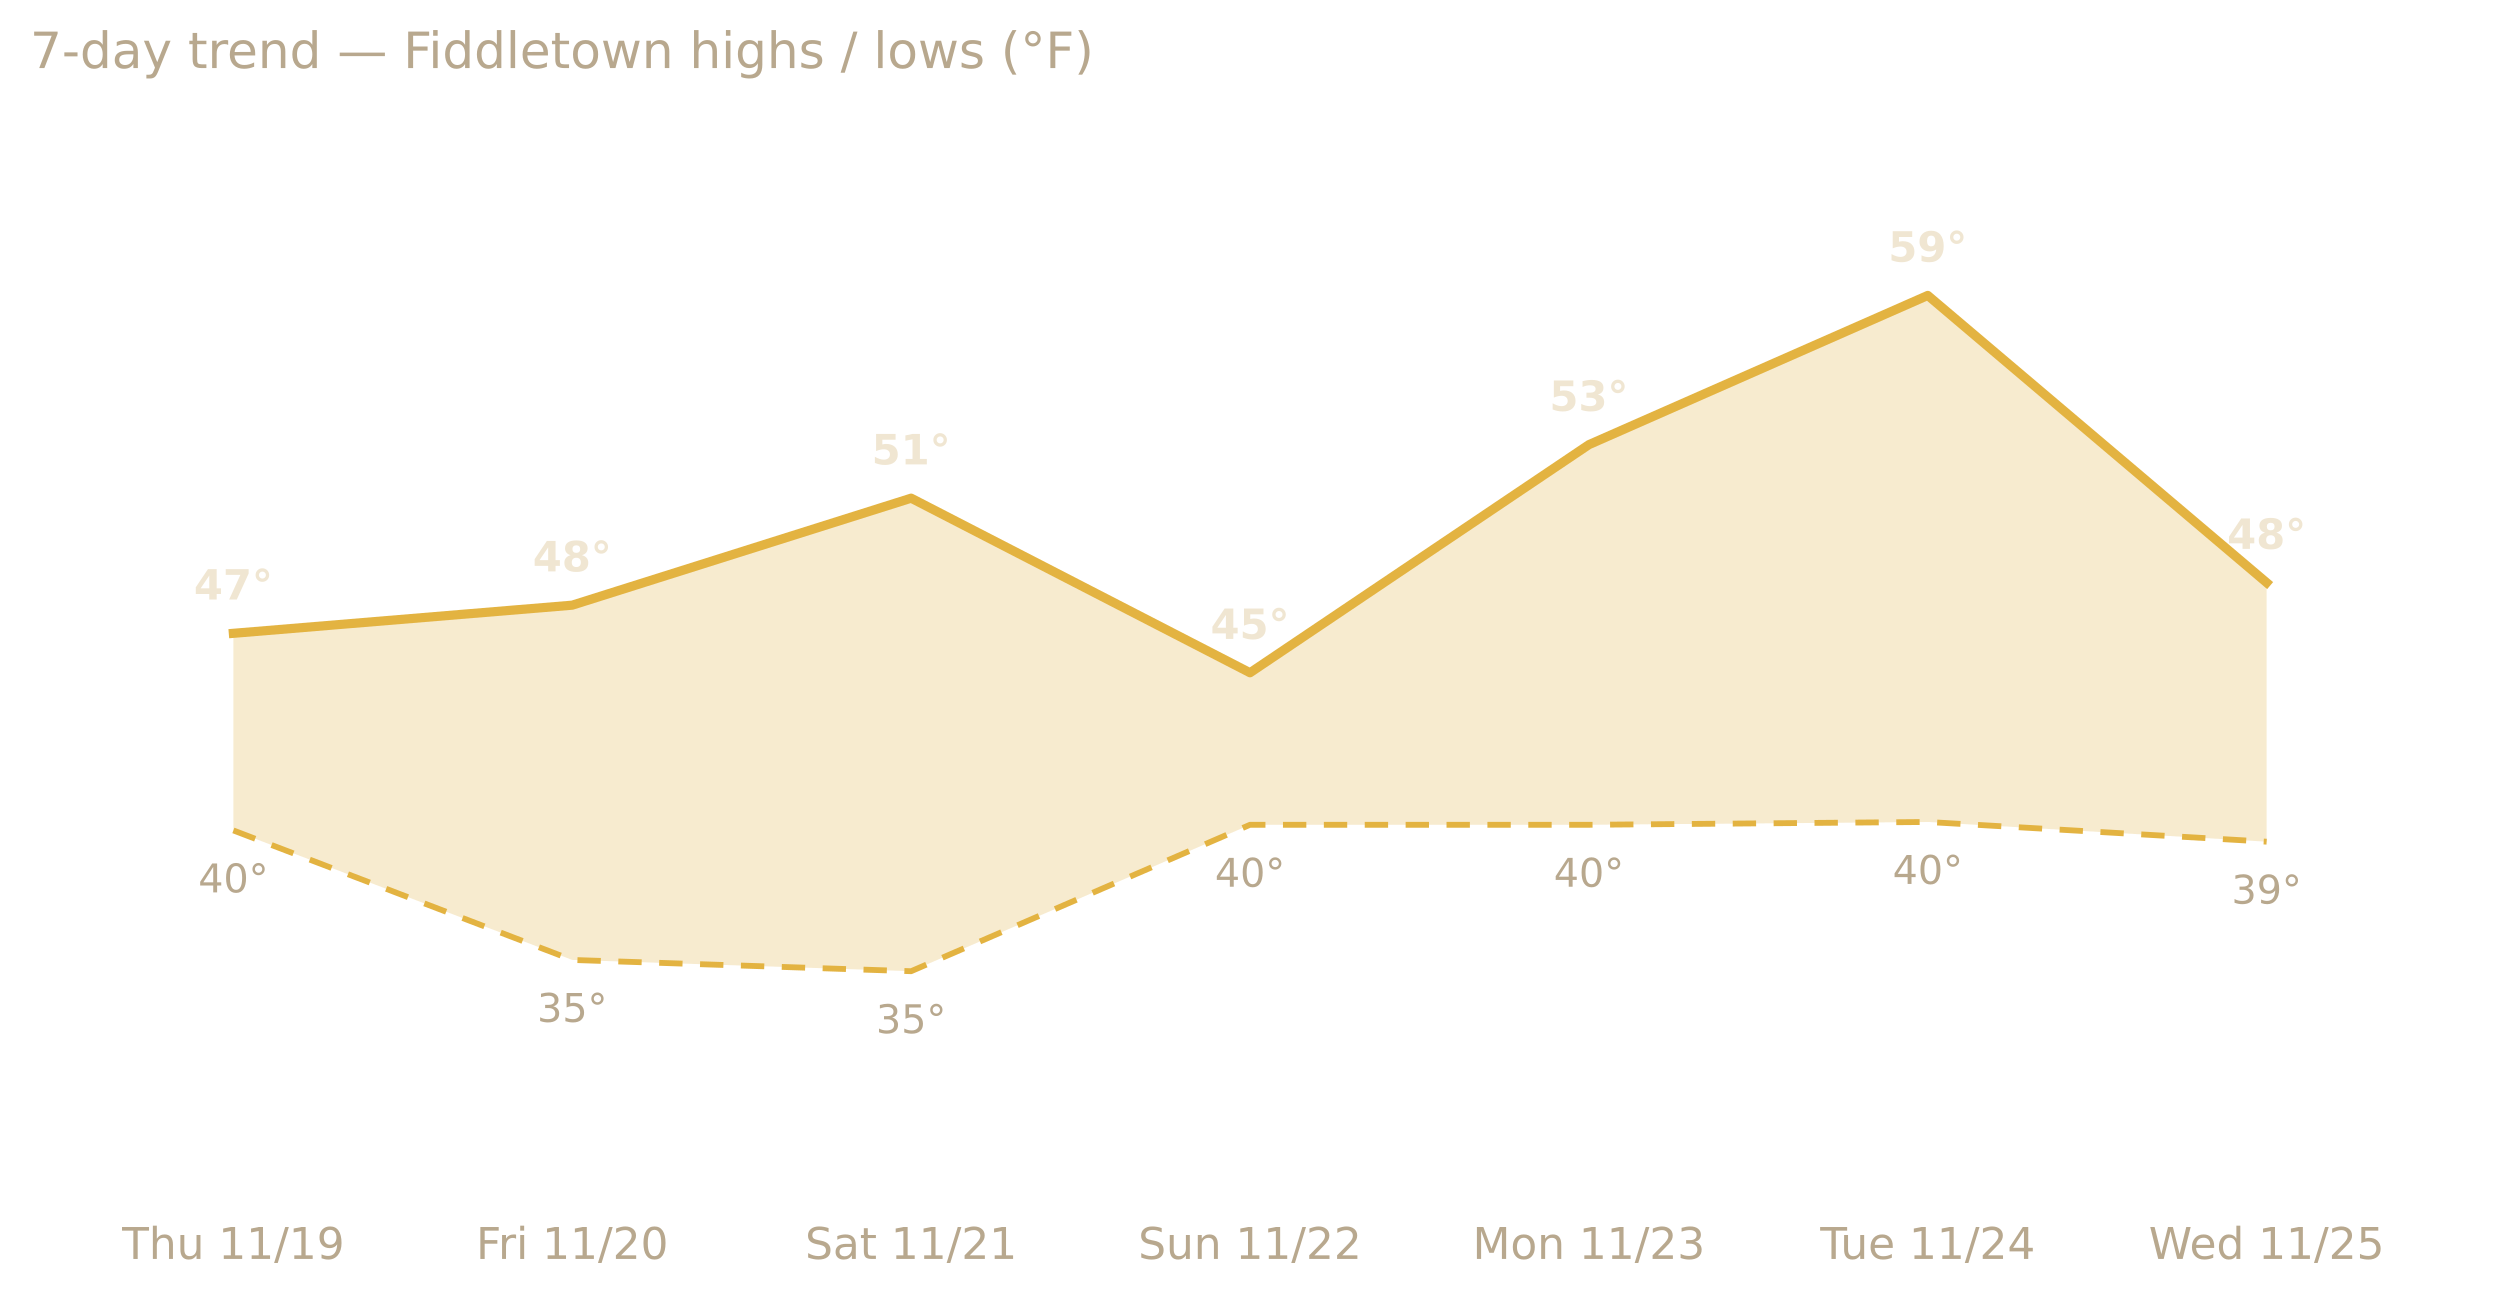
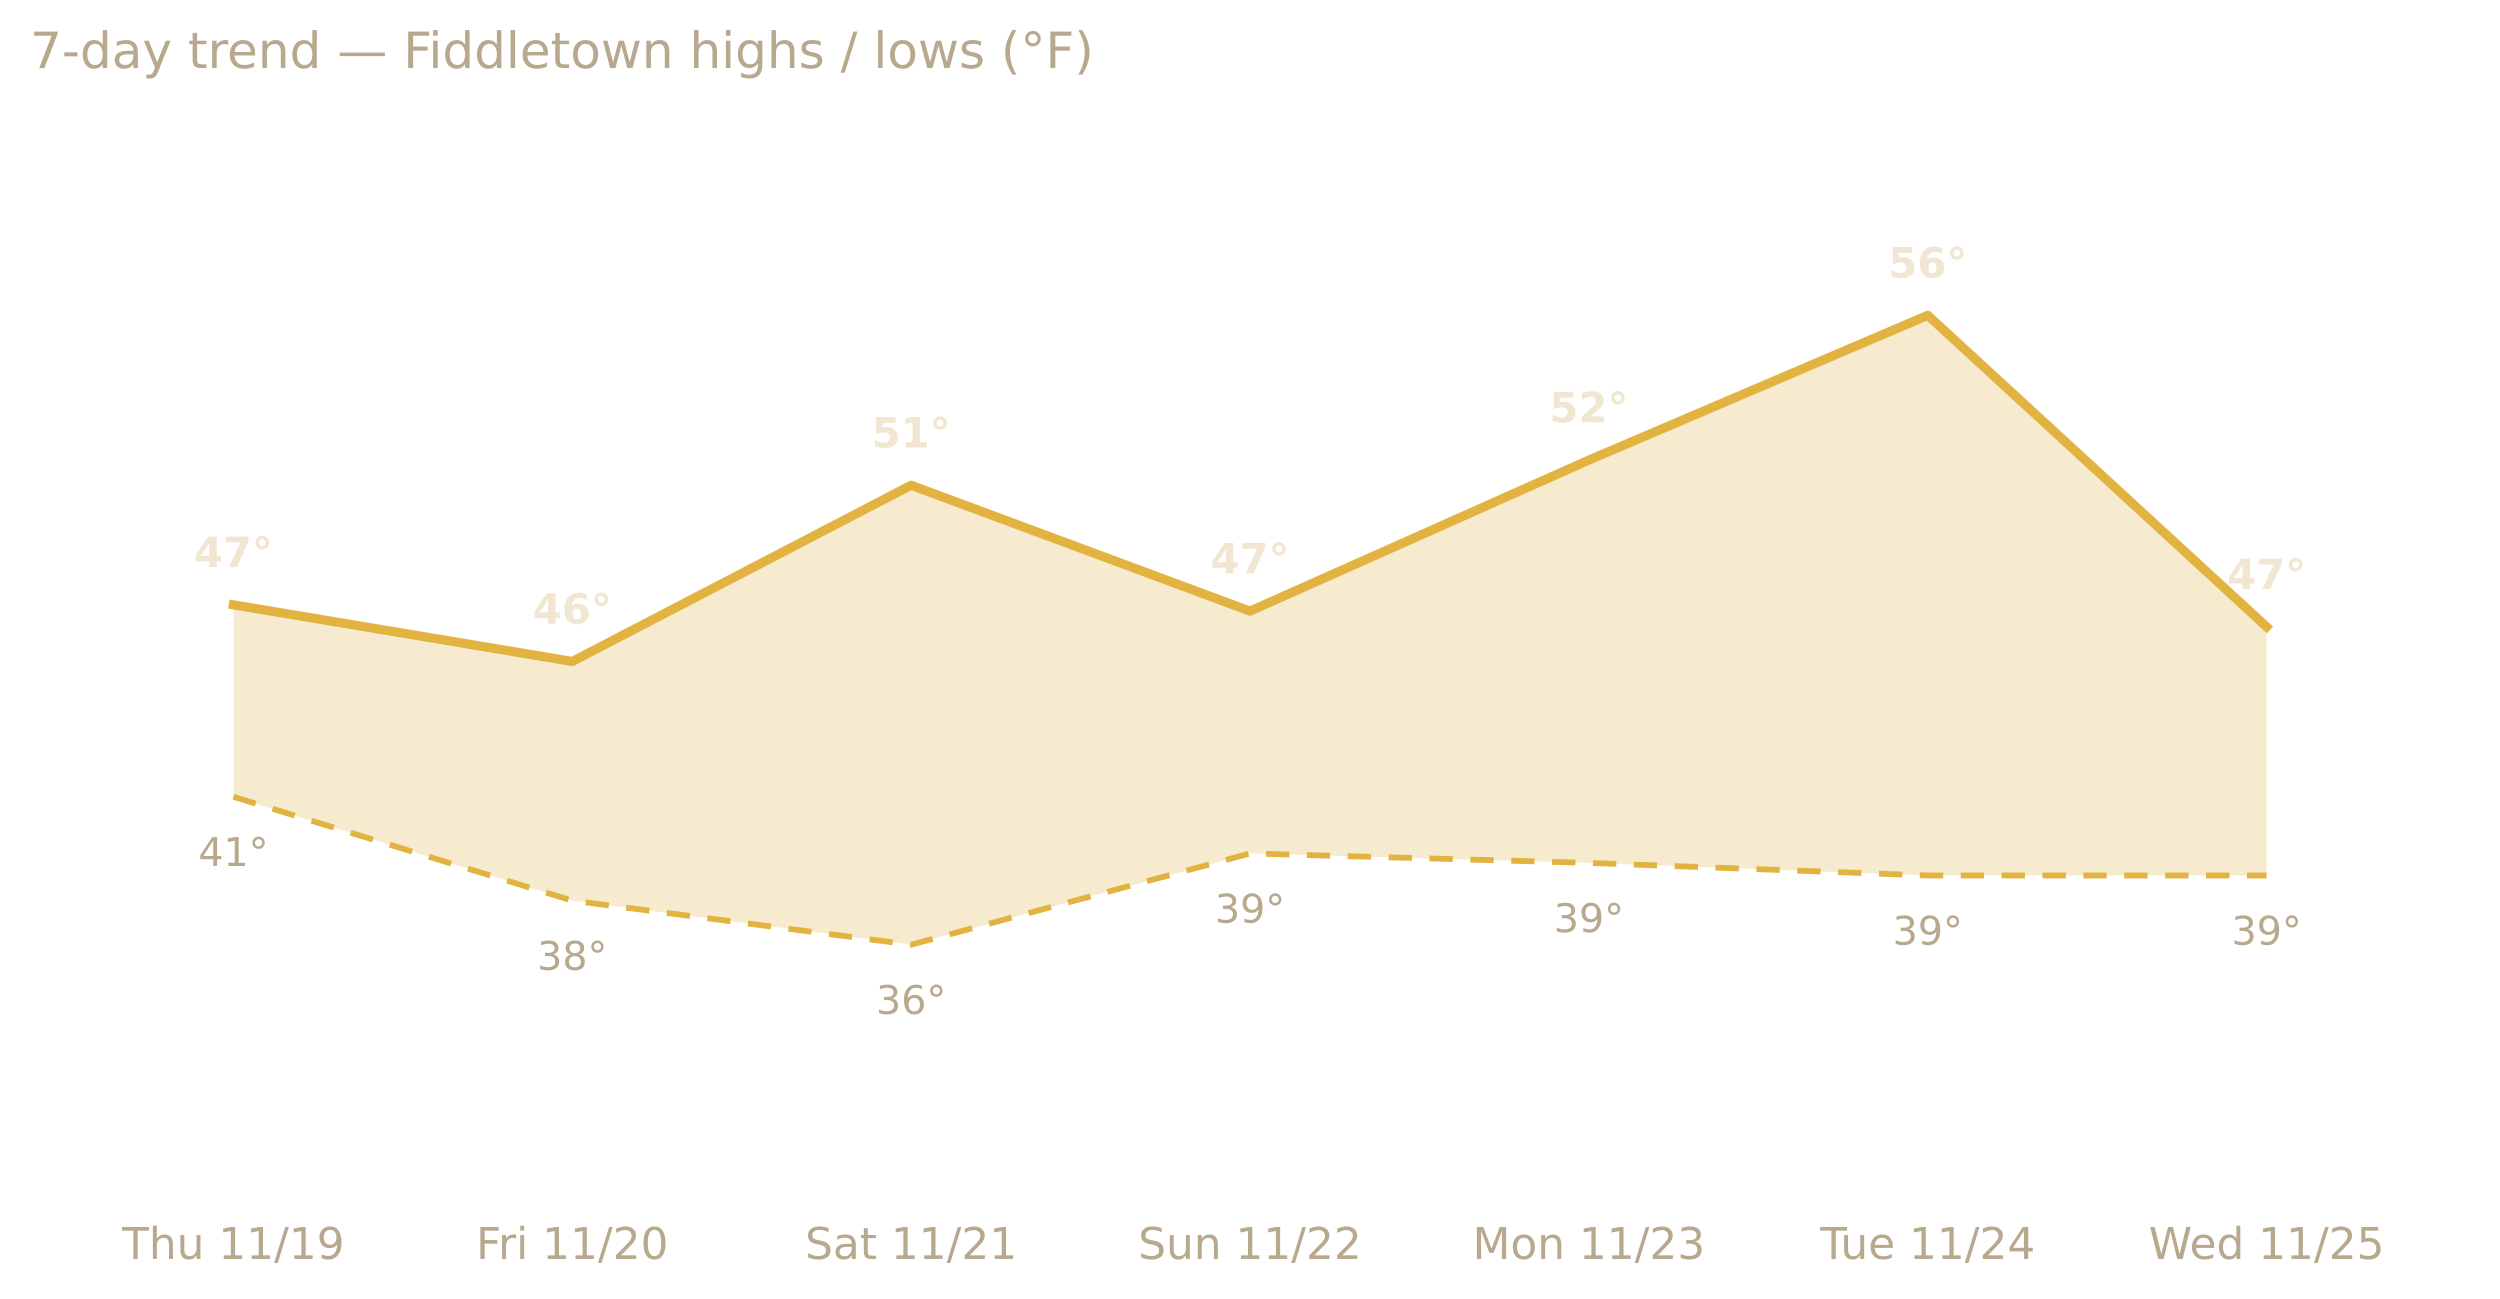
<svg xmlns="http://www.w3.org/2000/svg" xmlns:xlink="http://www.w3.org/1999/xlink" width="599.2pt" height="311.13pt" viewBox="0 0 599.2 311.13" version="1.1">
  <defs>
    <style type="text/css">*{stroke-linejoin: round; stroke-linecap: butt}</style>
  </defs>
  <g id="figure_1">
    <g id="patch_1">
      <path d="M 0 311.13  L 599.2 311.13  L 599.2 0  L 0 0  L 0 311.13  z " style="fill: none; opacity: 0" />
    </g>
    <g id="axes_1">
      <g id="patch_2">
        <path d="M 7.2 286.768  L 592 286.768  L 592 30.318  L 7.2 30.318  L 7.2 286.768  z " style="fill: none" />
      </g>
      <g id="matplotlib.axis_1">
        <g id="xtick_1">
          <g id="text_1">
            <g style="fill: #b8a88e" transform="translate(29.274 301.7465) scale(0.105 -0.105)">
              <defs>
                <path id="DejaVuSans-54" d="M -19 4666  L 3928 4666  L 3928 4134  L 2272 4134  L 2272 0  L 1638 0  L 1638 4134  L -19 4134  L -19 4666  z " transform="scale(0.015625)" />
                <path id="DejaVuSans-68" d="M 3513 2113  L 3513 0  L 2938 0  L 2938 2094  Q 2938 2591 2744 2837  Q 2550 3084 2163 3084  Q 1697 3084 1428 2787  Q 1159 2491 1159 1978  L 1159 0  L 581 0  L 581 4863  L 1159 4863  L 1159 2956  Q 1366 3272 1645 3428  Q 1925 3584 2291 3584  Q 2894 3584 3203 3211  Q 3513 2838 3513 2113  z " transform="scale(0.015625)" />
                <path id="DejaVuSans-75" d="M 544 1381  L 544 3500  L 1119 3500  L 1119 1403  Q 1119 906 1312 657  Q 1506 409 1894 409  Q 2359 409 2629 706  Q 2900 1003 2900 1516  L 2900 3500  L 3475 3500  L 3475 0  L 2900 0  L 2900 538  Q 2691 219 2414 64  Q 2138 -91 1772 -91  Q 1169 -91 856 284  Q 544 659 544 1381  z M 1991 3584  L 1991 3584  z " transform="scale(0.015625)" />
                <path id="DejaVuSans-20" transform="scale(0.015625)" />
                <path id="DejaVuSans-31" d="M 794 531  L 1825 531  L 1825 4091  L 703 3866  L 703 4441  L 1819 4666  L 2450 4666  L 2450 531  L 3481 531  L 3481 0  L 794 0  L 794 531  z " transform="scale(0.015625)" />
                <path id="DejaVuSans-2f" d="M 1625 4666  L 2156 4666  L 531 -594  L 0 -594  L 1625 4666  z " transform="scale(0.015625)" />
                <path id="DejaVuSans-39" d="M 703 97  L 703 672  Q 941 559 1184 500  Q 1428 441 1663 441  Q 2288 441 2617 861  Q 2947 1281 2994 2138  Q 2813 1869 2534 1725  Q 2256 1581 1919 1581  Q 1219 1581 811 2004  Q 403 2428 403 3163  Q 403 3881 828 4315  Q 1253 4750 1959 4750  Q 2769 4750 3195 4129  Q 3622 3509 3622 2328  Q 3622 1225 3098 567  Q 2575 -91 1691 -91  Q 1453 -91 1209 -44  Q 966 3 703 97  z M 1959 2075  Q 2384 2075 2632 2365  Q 2881 2656 2881 3163  Q 2881 3666 2632 3958  Q 2384 4250 1959 4250  Q 1534 4250 1286 3958  Q 1038 3666 1038 3163  Q 1038 2656 1286 2365  Q 1534 2075 1959 2075  z " transform="scale(0.015625)" />
              </defs>
              <use xlink:href="#DejaVuSans-54" />
              <use xlink:href="#DejaVuSans-68" x="61.084" />
              <use xlink:href="#DejaVuSans-75" x="124.463" />
              <use xlink:href="#DejaVuSans-20" x="187.842" />
              <use xlink:href="#DejaVuSans-31" x="219.629" />
              <use xlink:href="#DejaVuSans-31" x="283.252" />
              <use xlink:href="#DejaVuSans-2f" x="346.875" />
              <use xlink:href="#DejaVuSans-31" x="380.566" />
              <use xlink:href="#DejaVuSans-39" x="444.189" />
            </g>
          </g>
        </g>
        <g id="xtick_2">
          <g id="text_2">
            <g style="fill: #b8a88e" transform="translate(114.1015 301.7465) scale(0.105 -0.105)">
              <defs>
                <path id="DejaVuSans-46" d="M 628 4666  L 3309 4666  L 3309 4134  L 1259 4134  L 1259 2759  L 3109 2759  L 3109 2228  L 1259 2228  L 1259 0  L 628 0  L 628 4666  z " transform="scale(0.015625)" />
                <path id="DejaVuSans-72" d="M 2631 2963  Q 2534 3019 2420 3045  Q 2306 3072 2169 3072  Q 1681 3072 1420 2755  Q 1159 2438 1159 1844  L 1159 0  L 581 0  L 581 3500  L 1159 3500  L 1159 2956  Q 1341 3275 1631 3429  Q 1922 3584 2338 3584  Q 2397 3584 2469 3576  Q 2541 3569 2628 3553  L 2631 2963  z " transform="scale(0.015625)" />
                <path id="DejaVuSans-69" d="M 603 3500  L 1178 3500  L 1178 0  L 603 0  L 603 3500  z M 603 4863  L 1178 4863  L 1178 4134  L 603 4134  L 603 4863  z " transform="scale(0.015625)" />
                <path id="DejaVuSans-32" d="M 1228 531  L 3431 531  L 3431 0  L 469 0  L 469 531  Q 828 903 1448 1529  Q 2069 2156 2228 2338  Q 2531 2678 2651 2914  Q 2772 3150 2772 3378  Q 2772 3750 2511 3984  Q 2250 4219 1831 4219  Q 1534 4219 1204 4116  Q 875 4013 500 3803  L 500 4441  Q 881 4594 1212 4672  Q 1544 4750 1819 4750  Q 2544 4750 2975 4387  Q 3406 4025 3406 3419  Q 3406 3131 3298 2873  Q 3191 2616 2906 2266  Q 2828 2175 2409 1742  Q 1991 1309 1228 531  z " transform="scale(0.015625)" />
                <path id="DejaVuSans-30" d="M 2034 4250  Q 1547 4250 1301 3770  Q 1056 3291 1056 2328  Q 1056 1369 1301 889  Q 1547 409 2034 409  Q 2525 409 2770 889  Q 3016 1369 3016 2328  Q 3016 3291 2770 3770  Q 2525 4250 2034 4250  z M 2034 4750  Q 2819 4750 3233 4129  Q 3647 3509 3647 2328  Q 3647 1150 3233 529  Q 2819 -91 2034 -91  Q 1250 -91 836 529  Q 422 1150 422 2328  Q 422 3509 836 4129  Q 1250 4750 2034 4750  z " transform="scale(0.015625)" />
              </defs>
              <use xlink:href="#DejaVuSans-46" />
              <use xlink:href="#DejaVuSans-72" x="50.27" />
              <use xlink:href="#DejaVuSans-69" x="91.383" />
              <use xlink:href="#DejaVuSans-20" x="119.166" />
              <use xlink:href="#DejaVuSans-31" x="150.953" />
              <use xlink:href="#DejaVuSans-31" x="214.576" />
              <use xlink:href="#DejaVuSans-2f" x="278.199" />
              <use xlink:href="#DejaVuSans-32" x="311.891" />
              <use xlink:href="#DejaVuSans-30" x="375.514" />
            </g>
          </g>
        </g>
        <g id="xtick_3">
          <g id="text_3">
            <g style="fill: #b8a88e" transform="translate(192.9711 301.7465) scale(0.105 -0.105)">
              <defs>
                <path id="DejaVuSans-53" d="M 3425 4513  L 3425 3897  Q 3066 4069 2747 4153  Q 2428 4238 2131 4238  Q 1616 4238 1336 4038  Q 1056 3838 1056 3469  Q 1056 3159 1242 3001  Q 1428 2844 1947 2747  L 2328 2669  Q 3034 2534 3370 2195  Q 3706 1856 3706 1288  Q 3706 609 3251 259  Q 2797 -91 1919 -91  Q 1588 -91 1214 -16  Q 841 59 441 206  L 441 856  Q 825 641 1194 531  Q 1563 422 1919 422  Q 2459 422 2753 634  Q 3047 847 3047 1241  Q 3047 1584 2836 1778  Q 2625 1972 2144 2069  L 1759 2144  Q 1053 2284 737 2584  Q 422 2884 422 3419  Q 422 4038 858 4394  Q 1294 4750 2059 4750  Q 2388 4750 2728 4690  Q 3069 4631 3425 4513  z " transform="scale(0.015625)" />
                <path id="DejaVuSans-61" d="M 2194 1759  Q 1497 1759 1228 1600  Q 959 1441 959 1056  Q 959 750 1161 570  Q 1363 391 1709 391  Q 2188 391 2477 730  Q 2766 1069 2766 1631  L 2766 1759  L 2194 1759  z M 3341 1997  L 3341 0  L 2766 0  L 2766 531  Q 2569 213 2275 61  Q 1981 -91 1556 -91  Q 1019 -91 701 211  Q 384 513 384 1019  Q 384 1609 779 1909  Q 1175 2209 1959 2209  L 2766 2209  L 2766 2266  Q 2766 2663 2505 2880  Q 2244 3097 1772 3097  Q 1472 3097 1187 3025  Q 903 2953 641 2809  L 641 3341  Q 956 3463 1253 3523  Q 1550 3584 1831 3584  Q 2591 3584 2966 3190  Q 3341 2797 3341 1997  z " transform="scale(0.015625)" />
                <path id="DejaVuSans-74" d="M 1172 4494  L 1172 3500  L 2356 3500  L 2356 3053  L 1172 3053  L 1172 1153  Q 1172 725 1289 603  Q 1406 481 1766 481  L 2356 481  L 2356 0  L 1766 0  Q 1100 0 847 248  Q 594 497 594 1153  L 594 3053  L 172 3053  L 172 3500  L 594 3500  L 594 4494  L 1172 4494  z " transform="scale(0.015625)" />
              </defs>
              <use xlink:href="#DejaVuSans-53" />
              <use xlink:href="#DejaVuSans-61" x="63.477" />
              <use xlink:href="#DejaVuSans-74" x="124.756" />
              <use xlink:href="#DejaVuSans-20" x="163.965" />
              <use xlink:href="#DejaVuSans-31" x="195.752" />
              <use xlink:href="#DejaVuSans-31" x="259.375" />
              <use xlink:href="#DejaVuSans-2f" x="322.998" />
              <use xlink:href="#DejaVuSans-32" x="356.689" />
              <use xlink:href="#DejaVuSans-31" x="420.312" />
            </g>
          </g>
        </g>
        <g id="xtick_4">
          <g id="text_4">
            <g style="fill: #b8a88e" transform="translate(272.8143 301.7465) scale(0.105 -0.105)">
              <defs>
                <path id="DejaVuSans-6e" d="M 3513 2113  L 3513 0  L 2938 0  L 2938 2094  Q 2938 2591 2744 2837  Q 2550 3084 2163 3084  Q 1697 3084 1428 2787  Q 1159 2491 1159 1978  L 1159 0  L 581 0  L 581 3500  L 1159 3500  L 1159 2956  Q 1366 3272 1645 3428  Q 1925 3584 2291 3584  Q 2894 3584 3203 3211  Q 3513 2838 3513 2113  z " transform="scale(0.015625)" />
              </defs>
              <use xlink:href="#DejaVuSans-53" />
              <use xlink:href="#DejaVuSans-75" x="63.477" />
              <use xlink:href="#DejaVuSans-6e" x="126.855" />
              <use xlink:href="#DejaVuSans-20" x="190.234" />
              <use xlink:href="#DejaVuSans-31" x="222.021" />
              <use xlink:href="#DejaVuSans-31" x="285.645" />
              <use xlink:href="#DejaVuSans-2f" x="349.268" />
              <use xlink:href="#DejaVuSans-32" x="382.959" />
              <use xlink:href="#DejaVuSans-32" x="446.582" />
            </g>
          </g>
        </g>
        <g id="xtick_5">
          <g id="text_5">
            <g style="fill: #b8a88e" transform="translate(352.9546 301.7465) scale(0.105 -0.105)">
              <defs>
                <path id="DejaVuSans-4d" d="M 628 4666  L 1569 4666  L 2759 1491  L 3956 4666  L 4897 4666  L 4897 0  L 4281 0  L 4281 4097  L 3078 897  L 2444 897  L 1241 4097  L 1241 0  L 628 0  L 628 4666  z " transform="scale(0.015625)" />
                <path id="DejaVuSans-6f" d="M 1959 3097  Q 1497 3097 1228 2736  Q 959 2375 959 1747  Q 959 1119 1226 758  Q 1494 397 1959 397  Q 2419 397 2687 759  Q 2956 1122 2956 1747  Q 2956 2369 2687 2733  Q 2419 3097 1959 3097  z M 1959 3584  Q 2709 3584 3137 3096  Q 3566 2609 3566 1747  Q 3566 888 3137 398  Q 2709 -91 1959 -91  Q 1206 -91 779 398  Q 353 888 353 1747  Q 353 2609 779 3096  Q 1206 3584 1959 3584  z " transform="scale(0.015625)" />
                <path id="DejaVuSans-33" d="M 2597 2516  Q 3050 2419 3304 2112  Q 3559 1806 3559 1356  Q 3559 666 3084 287  Q 2609 -91 1734 -91  Q 1441 -91 1130 -33  Q 819 25 488 141  L 488 750  Q 750 597 1062 519  Q 1375 441 1716 441  Q 2309 441 2620 675  Q 2931 909 2931 1356  Q 2931 1769 2642 2001  Q 2353 2234 1838 2234  L 1294 2234  L 1294 2753  L 1863 2753  Q 2328 2753 2575 2939  Q 2822 3125 2822 3475  Q 2822 3834 2567 4026  Q 2313 4219 1838 4219  Q 1578 4219 1281 4162  Q 984 4106 628 3988  L 628 4550  Q 988 4650 1302 4700  Q 1616 4750 1894 4750  Q 2613 4750 3031 4423  Q 3450 4097 3450 3541  Q 3450 3153 3228 2886  Q 3006 2619 2597 2516  z " transform="scale(0.015625)" />
              </defs>
              <use xlink:href="#DejaVuSans-4d" />
              <use xlink:href="#DejaVuSans-6f" x="86.279" />
              <use xlink:href="#DejaVuSans-6e" x="147.461" />
              <use xlink:href="#DejaVuSans-20" x="210.84" />
              <use xlink:href="#DejaVuSans-31" x="242.627" />
              <use xlink:href="#DejaVuSans-31" x="306.25" />
              <use xlink:href="#DejaVuSans-2f" x="369.873" />
              <use xlink:href="#DejaVuSans-32" x="403.564" />
              <use xlink:href="#DejaVuSans-33" x="467.188" />
            </g>
          </g>
        </g>
        <g id="xtick_6">
          <g id="text_6">
            <g style="fill: #b8a88e" transform="translate(436.276 301.7465) scale(0.105 -0.105)">
              <defs>
                <path id="DejaVuSans-65" d="M 3597 1894  L 3597 1613  L 953 1613  Q 991 1019 1311 708  Q 1631 397 2203 397  Q 2534 397 2845 478  Q 3156 559 3463 722  L 3463 178  Q 3153 47 2828 -22  Q 2503 -91 2169 -91  Q 1331 -91 842 396  Q 353 884 353 1716  Q 353 2575 817 3079  Q 1281 3584 2069 3584  Q 2775 3584 3186 3129  Q 3597 2675 3597 1894  z M 3022 2063  Q 3016 2534 2758 2815  Q 2500 3097 2075 3097  Q 1594 3097 1305 2825  Q 1016 2553 972 2059  L 3022 2063  z " transform="scale(0.015625)" />
                <path id="DejaVuSans-34" d="M 2419 4116  L 825 1625  L 2419 1625  L 2419 4116  z M 2253 4666  L 3047 4666  L 3047 1625  L 3713 1625  L 3713 1100  L 3047 1100  L 3047 0  L 2419 0  L 2419 1100  L 313 1100  L 313 1709  L 2253 4666  z " transform="scale(0.015625)" />
              </defs>
              <use xlink:href="#DejaVuSans-54" />
              <use xlink:href="#DejaVuSans-75" x="45.959" />
              <use xlink:href="#DejaVuSans-65" x="109.338" />
              <use xlink:href="#DejaVuSans-20" x="170.861" />
              <use xlink:href="#DejaVuSans-31" x="202.648" />
              <use xlink:href="#DejaVuSans-31" x="266.271" />
              <use xlink:href="#DejaVuSans-2f" x="329.895" />
              <use xlink:href="#DejaVuSans-32" x="363.586" />
              <use xlink:href="#DejaVuSans-34" x="427.209" />
            </g>
          </g>
        </g>
        <g id="xtick_7">
          <g id="text_7">
            <g style="fill: #b8a88e" transform="translate(515.0225 301.7465) scale(0.105 -0.105)">
              <defs>
                <path id="DejaVuSans-57" d="M 213 4666  L 850 4666  L 1831 722  L 2809 4666  L 3519 4666  L 4500 722  L 5478 4666  L 6119 4666  L 4947 0  L 4153 0  L 3169 4050  L 2175 0  L 1381 0  L 213 4666  z " transform="scale(0.015625)" />
                <path id="DejaVuSans-64" d="M 2906 2969  L 2906 4863  L 3481 4863  L 3481 0  L 2906 0  L 2906 525  Q 2725 213 2448 61  Q 2172 -91 1784 -91  Q 1150 -91 751 415  Q 353 922 353 1747  Q 353 2572 751 3078  Q 1150 3584 1784 3584  Q 2172 3584 2448 3432  Q 2725 3281 2906 2969  z M 947 1747  Q 947 1113 1208 752  Q 1469 391 1925 391  Q 2381 391 2643 752  Q 2906 1113 2906 1747  Q 2906 2381 2643 2742  Q 2381 3103 1925 3103  Q 1469 3103 1208 2742  Q 947 2381 947 1747  z " transform="scale(0.015625)" />
                <path id="DejaVuSans-35" d="M 691 4666  L 3169 4666  L 3169 4134  L 1269 4134  L 1269 2991  Q 1406 3038 1543 3061  Q 1681 3084 1819 3084  Q 2600 3084 3056 2656  Q 3513 2228 3513 1497  Q 3513 744 3044 326  Q 2575 -91 1722 -91  Q 1428 -91 1123 -41  Q 819 9 494 109  L 494 744  Q 775 591 1075 516  Q 1375 441 1709 441  Q 2250 441 2565 725  Q 2881 1009 2881 1497  Q 2881 1984 2565 2268  Q 2250 2553 1709 2553  Q 1456 2553 1204 2497  Q 953 2441 691 2322  L 691 4666  z " transform="scale(0.015625)" />
              </defs>
              <use xlink:href="#DejaVuSans-57" />
              <use xlink:href="#DejaVuSans-65" x="93.002" />
              <use xlink:href="#DejaVuSans-64" x="154.525" />
              <use xlink:href="#DejaVuSans-20" x="218.002" />
              <use xlink:href="#DejaVuSans-31" x="249.789" />
              <use xlink:href="#DejaVuSans-31" x="313.412" />
              <use xlink:href="#DejaVuSans-2f" x="377.035" />
              <use xlink:href="#DejaVuSans-32" x="410.727" />
              <use xlink:href="#DejaVuSans-35" x="474.35" />
            </g>
          </g>
        </g>
      </g>
      <g id="matplotlib.axis_2" />
      <g id="PolyCollection_1">
-         <path d="M 55.933 151.794  L 55.933 199.035  L 137.156 230.079  L 218.378 232.779  L 299.6 197.685  L 380.822 197.685  L 462.044 197.011  L 543.267 201.735  L 543.267 139.647  L 543.267 139.647  L 462.044 70.81  L 380.822 106.578  L 299.6 161.243  L 218.378 119.401  L 137.156 145.046  L 55.933 151.794  z " clip-path="url(#p8b46b9dfa1)" style="fill: #e3b341; fill-opacity: 0.25" />
+         <path d="M 55.933 144.966  L 55.933 190.977  L 137.156 215.867  L 218.378 226.427  L 299.6 204.553  L 380.822 206.816  L 462.044 209.833  L 543.267 209.833  L 543.267 150.246  L 543.267 150.246  L 462.044 75.574  L 380.822 110.27  L 299.6 146.475  L 218.378 116.304  L 137.156 158.543  L 55.933 144.966  z " clip-path="url(#p8e9d253bcf)" style="fill: #e3b341; fill-opacity: 0.25" />
      </g>
      <g id="line2d_1">
-         <path d="M 55.933 151.794  L 137.156 145.046  L 218.378 119.401  L 299.6 161.243  L 380.822 106.578  L 462.044 70.81  L 543.267 139.647  " clip-path="url(#p8b46b9dfa1)" style="fill: none; stroke: #e3b341; stroke-width: 2.2; stroke-linecap: square" />
+         <path d="M 55.933 144.966  L 137.156 158.543  L 218.378 116.304  L 299.6 146.475  L 380.822 110.27  L 462.044 75.574  L 543.267 150.246  " clip-path="url(#p8e9d253bcf)" style="fill: none; stroke: #e3b341; stroke-width: 2.2; stroke-linecap: square" />
      </g>
      <g id="line2d_2">
-         <path d="M 55.933 199.035  L 137.156 230.079  L 218.378 232.779  L 299.6 197.685  L 380.822 197.685  L 462.044 197.011  L 543.267 201.735  " clip-path="url(#p8b46b9dfa1)" style="fill: none; stroke-dasharray: 5.6,4.2; stroke-dashoffset: 0; stroke: #e3b341; stroke-width: 1.4" />
+         <path d="M 55.933 190.977  L 137.156 215.867  L 218.378 226.427  L 299.6 204.553  L 380.822 206.816  L 462.044 209.833  L 543.267 209.833  " clip-path="url(#p8e9d253bcf)" style="fill: none; stroke-dasharray: 5.6,4.2; stroke-dashoffset: 0; stroke: #e3b341; stroke-width: 1.4" />
      </g>
      <g id="text_8">
-         <g style="fill: #f0e6d2" transform="translate(46.47552 143.696) scale(0.1 -0.1)">
+         <g style="fill: #f0e6d2" transform="translate(46.47552 135.9152) scale(0.1 -0.1)">
          <defs>
            <path id="DejaVuSans-Bold-34" d="M 2356 3675  L 1038 1722  L 2356 1722  L 2356 3675  z M 2156 4666  L 3494 4666  L 3494 1722  L 4159 1722  L 4159 850  L 3494 850  L 3494 0  L 2356 0  L 2356 850  L 288 850  L 288 1881  L 2156 4666  z " transform="scale(0.015625)" />
            <path id="DejaVuSans-Bold-37" d="M 428 4666  L 3944 4666  L 3944 3988  L 2125 0  L 953 0  L 2675 3781  L 428 3781  L 428 4666  z " transform="scale(0.015625)" />
            <path id="DejaVuSans-Bold-b0" d="M 1600 4288  Q 1375 4288 1219 4131  Q 1063 3975 1063 3750  Q 1063 3525 1217 3372  Q 1372 3219 1600 3219  Q 1825 3219 1981 3373  Q 2138 3528 2138 3750  Q 2138 3975 1980 4131  Q 1822 4288 1600 4288  z M 1600 4794  Q 1806 4794 1997 4714  Q 2188 4634 2338 4488  Q 2484 4338 2561 4150  Q 2638 3963 2638 3750  Q 2638 3541 2561 3352  Q 2484 3163 2344 3022  Q 2194 2872 2000 2792  Q 1806 2713 1594 2713  Q 1153 2713 854 3011  Q 556 3309 556 3750  Q 556 4191 857 4492  Q 1159 4794 1600 4794  z " transform="scale(0.015625)" />
          </defs>
          <use xlink:href="#DejaVuSans-Bold-34" />
          <use xlink:href="#DejaVuSans-Bold-37" x="69.58" />
          <use xlink:href="#DejaVuSans-Bold-b0" x="139.16" />
        </g>
      </g>
      <g id="text_9">
-         <g style="fill: #b8a88e" transform="translate(47.51396 213.8823) scale(0.095 -0.095)">
+         <g style="fill: #b8a88e" transform="translate(47.51396 207.5703) scale(0.095 -0.095)">
          <defs>
            <path id="DejaVuSans-b0" d="M 1600 4347  Q 1350 4347 1178 4173  Q 1006 4000 1006 3750  Q 1006 3503 1178 3333  Q 1350 3163 1600 3163  Q 1850 3163 2022 3333  Q 2194 3503 2194 3750  Q 2194 3997 2020 4172  Q 1847 4347 1600 4347  z M 1600 4750  Q 1800 4750 1984 4673  Q 2169 4597 2303 4453  Q 2447 4313 2519 4134  Q 2591 3956 2591 3750  Q 2591 3338 2302 3052  Q 2013 2766 1594 2766  Q 1172 2766 890 3047  Q 609 3328 609 3750  Q 609 4169 896 4459  Q 1184 4750 1600 4750  z " transform="scale(0.015625)" />
          </defs>
          <use xlink:href="#DejaVuSans-34" />
-           <use xlink:href="#DejaVuSans-30" x="63.623" />
+           <use xlink:href="#DejaVuSans-31" x="63.623" />
          <use xlink:href="#DejaVuSans-b0" x="127.246" />
        </g>
      </g>
      <g id="text_10">
-         <g style="fill: #f0e6d2" transform="translate(127.6977 136.9473) scale(0.1 -0.1)">
-           <defs>
-             <path id="DejaVuSans-Bold-38" d="M 2228 2088  Q 1891 2088 1709 1903  Q 1528 1719 1528 1375  Q 1528 1031 1709 848  Q 1891 666 2228 666  Q 2563 666 2741 848  Q 2919 1031 2919 1375  Q 2919 1722 2741 1905  Q 2563 2088 2228 2088  z M 1350 2484  Q 925 2613 709 2878  Q 494 3144 494 3541  Q 494 4131 934 4440  Q 1375 4750 2228 4750  Q 3075 4750 3515 4442  Q 3956 4134 3956 3541  Q 3956 3144 3739 2878  Q 3522 2613 3097 2484  Q 3572 2353 3814 2058  Q 4056 1763 4056 1313  Q 4056 619 3595 264  Q 3134 -91 2228 -91  Q 1319 -91 855 264  Q 391 619 391 1313  Q 391 1763 633 2058  Q 875 2353 1350 2484  z M 1631 3419  Q 1631 3141 1786 2991  Q 1941 2841 2228 2841  Q 2509 2841 2662 2991  Q 2816 3141 2816 3419  Q 2816 3697 2662 3845  Q 2509 3994 2228 3994  Q 1941 3994 1786 3844  Q 1631 3694 1631 3419  z " transform="scale(0.015625)" />
+         <g style="fill: #f0e6d2" transform="translate(127.6977 149.4919) scale(0.1 -0.1)">
+           <defs>
+             <path id="DejaVuSans-Bold-36" d="M 2316 2303  Q 2000 2303 1842 2098  Q 1684 1894 1684 1484  Q 1684 1075 1842 870  Q 2000 666 2316 666  Q 2634 666 2792 870  Q 2950 1075 2950 1484  Q 2950 1894 2792 2098  Q 2634 2303 2316 2303  z M 3803 4544  L 3803 3681  Q 3506 3822 3243 3889  Q 2981 3956 2731 3956  Q 2194 3956 1894 3657  Q 1594 3359 1544 2772  Q 1750 2925 1990 3001  Q 2231 3078 2516 3078  Q 3231 3078 3670 2659  Q 4109 2241 4109 1563  Q 4109 813 3618 361  Q 3128 -91 2303 -91  Q 1394 -91 895 523  Q 397 1138 397 2266  Q 397 3422 980 4083  Q 1563 4744 2578 4744  Q 2900 4744 3203 4694  Q 3506 4644 3803 4544  z " transform="scale(0.015625)" />
          </defs>
          <use xlink:href="#DejaVuSans-Bold-34" />
-           <use xlink:href="#DejaVuSans-Bold-38" x="69.58" />
+           <use xlink:href="#DejaVuSans-Bold-36" x="69.58" />
          <use xlink:href="#DejaVuSans-Bold-b0" x="139.16" />
        </g>
      </g>
      <g id="text_11">
-         <g style="fill: #b8a88e" transform="translate(128.7362 244.9263) scale(0.095 -0.095)">
-           <use xlink:href="#DejaVuSans-33" />
-           <use xlink:href="#DejaVuSans-35" x="63.623" />
+         <g style="fill: #b8a88e" transform="translate(128.7362 232.4611) scale(0.095 -0.095)">
+           <defs>
+             <path id="DejaVuSans-38" d="M 2034 2216  Q 1584 2216 1326 1975  Q 1069 1734 1069 1313  Q 1069 891 1326 650  Q 1584 409 2034 409  Q 2484 409 2743 651  Q 3003 894 3003 1313  Q 3003 1734 2745 1975  Q 2488 2216 2034 2216  z M 1403 2484  Q 997 2584 770 2862  Q 544 3141 544 3541  Q 544 4100 942 4425  Q 1341 4750 2034 4750  Q 2731 4750 3128 4425  Q 3525 4100 3525 3541  Q 3525 3141 3298 2862  Q 3072 2584 2669 2484  Q 3125 2378 3379 2068  Q 3634 1759 3634 1313  Q 3634 634 3220 271  Q 2806 -91 2034 -91  Q 1263 -91 848 271  Q 434 634 434 1313  Q 434 1759 690 2068  Q 947 2378 1403 2484  z M 1172 3481  Q 1172 3119 1398 2916  Q 1625 2713 2034 2713  Q 2441 2713 2670 2916  Q 2900 3119 2900 3481  Q 2900 3844 2670 4047  Q 2441 4250 2034 4250  Q 1625 4250 1398 4047  Q 1172 3844 1172 3481  z " transform="scale(0.015625)" />
+           </defs>
+           <use xlink:href="#DejaVuSans-33" />
+           <use xlink:href="#DejaVuSans-38" x="63.623" />
          <use xlink:href="#DejaVuSans-b0" x="127.246" />
        </g>
      </g>
      <g id="text_12">
-         <g style="fill: #f0e6d2" transform="translate(208.92 111.3023) scale(0.1 -0.1)">
+         <g style="fill: #f0e6d2" transform="translate(208.92 107.2531) scale(0.1 -0.1)">
          <defs>
            <path id="DejaVuSans-Bold-35" d="M 678 4666  L 3669 4666  L 3669 3781  L 1638 3781  L 1638 3059  Q 1775 3097 1914 3117  Q 2053 3138 2203 3138  Q 3056 3138 3531 2711  Q 4006 2284 4006 1522  Q 4006 766 3489 337  Q 2972 -91 2053 -91  Q 1656 -91 1267 -14  Q 878 63 494 219  L 494 1166  Q 875 947 1217 837  Q 1559 728 1863 728  Q 2300 728 2551 942  Q 2803 1156 2803 1522  Q 2803 1891 2551 2103  Q 2300 2316 1863 2316  Q 1603 2316 1309 2248  Q 1016 2181 678 2041  L 678 4666  z " transform="scale(0.015625)" />
            <path id="DejaVuSans-Bold-31" d="M 750 831  L 1813 831  L 1813 3847  L 722 3622  L 722 4441  L 1806 4666  L 2950 4666  L 2950 831  L 4013 831  L 4013 0  L 750 0  L 750 831  z " transform="scale(0.015625)" />
          </defs>
          <use xlink:href="#DejaVuSans-Bold-35" />
          <use xlink:href="#DejaVuSans-Bold-31" x="69.58" />
          <use xlink:href="#DejaVuSans-Bold-b0" x="139.16" />
        </g>
      </g>
      <g id="text_13">
-         <g style="fill: #b8a88e" transform="translate(209.9584 247.6258) scale(0.095 -0.095)">
-           <use xlink:href="#DejaVuSans-33" />
-           <use xlink:href="#DejaVuSans-35" x="63.623" />
+         <g style="fill: #b8a88e" transform="translate(209.9584 243.0208) scale(0.095 -0.095)">
+           <defs>
+             <path id="DejaVuSans-36" d="M 2113 2584  Q 1688 2584 1439 2293  Q 1191 2003 1191 1497  Q 1191 994 1439 701  Q 1688 409 2113 409  Q 2538 409 2786 701  Q 3034 994 3034 1497  Q 3034 2003 2786 2293  Q 2538 2584 2113 2584  z M 3366 4563  L 3366 3988  Q 3128 4100 2886 4159  Q 2644 4219 2406 4219  Q 1781 4219 1451 3797  Q 1122 3375 1075 2522  Q 1259 2794 1537 2939  Q 1816 3084 2150 3084  Q 2853 3084 3261 2657  Q 3669 2231 3669 1497  Q 3669 778 3244 343  Q 2819 -91 2113 -91  Q 1303 -91 875 529  Q 447 1150 447 2328  Q 447 3434 972 4092  Q 1497 4750 2381 4750  Q 2619 4750 2861 4703  Q 3103 4656 3366 4563  z " transform="scale(0.015625)" />
+           </defs>
+           <use xlink:href="#DejaVuSans-33" />
+           <use xlink:href="#DejaVuSans-36" x="63.623" />
          <use xlink:href="#DejaVuSans-b0" x="127.246" />
        </g>
      </g>
      <g id="text_14">
-         <g style="fill: #f0e6d2" transform="translate(290.1422 153.1442) scale(0.1 -0.1)">
+         <g style="fill: #f0e6d2" transform="translate(290.1422 137.4237) scale(0.1 -0.1)">
          <use xlink:href="#DejaVuSans-Bold-34" />
-           <use xlink:href="#DejaVuSans-Bold-35" x="69.58" />
+           <use xlink:href="#DejaVuSans-Bold-37" x="69.58" />
          <use xlink:href="#DejaVuSans-Bold-b0" x="139.16" />
        </g>
      </g>
      <g id="text_15">
-         <g style="fill: #b8a88e" transform="translate(291.1806 212.5326) scale(0.095 -0.095)">
-           <use xlink:href="#DejaVuSans-34" />
-           <use xlink:href="#DejaVuSans-30" x="63.623" />
+         <g style="fill: #b8a88e" transform="translate(291.1806 221.1471) scale(0.095 -0.095)">
+           <use xlink:href="#DejaVuSans-33" />
+           <use xlink:href="#DejaVuSans-39" x="63.623" />
          <use xlink:href="#DejaVuSans-b0" x="127.246" />
        </g>
      </g>
      <g id="text_16">
-         <g style="fill: #f0e6d2" transform="translate(371.3644 98.47984) scale(0.1 -0.1)">
-           <defs>
-             <path id="DejaVuSans-Bold-33" d="M 2981 2516  Q 3453 2394 3698 2092  Q 3944 1791 3944 1325  Q 3944 631 3412 270  Q 2881 -91 1863 -91  Q 1503 -91 1142 -33  Q 781 25 428 141  L 428 1069  Q 766 900 1098 814  Q 1431 728 1753 728  Q 2231 728 2486 893  Q 2741 1059 2741 1369  Q 2741 1688 2480 1852  Q 2219 2016 1709 2016  L 1228 2016  L 1228 2791  L 1734 2791  Q 2188 2791 2409 2933  Q 2631 3075 2631 3366  Q 2631 3634 2415 3781  Q 2200 3928 1806 3928  Q 1516 3928 1219 3862  Q 922 3797 628 3669  L 628 4550  Q 984 4650 1334 4700  Q 1684 4750 2022 4750  Q 2931 4750 3382 4451  Q 3834 4153 3834 3553  Q 3834 3144 3618 2883  Q 3403 2622 2981 2516  z " transform="scale(0.015625)" />
+         <g style="fill: #f0e6d2" transform="translate(371.3644 101.219) scale(0.1 -0.1)">
+           <defs>
+             <path id="DejaVuSans-Bold-32" d="M 1844 884  L 3897 884  L 3897 0  L 506 0  L 506 884  L 2209 2388  Q 2438 2594 2547 2791  Q 2656 2988 2656 3200  Q 2656 3528 2436 3728  Q 2216 3928 1850 3928  Q 1569 3928 1234 3808  Q 900 3688 519 3450  L 519 4475  Q 925 4609 1322 4679  Q 1719 4750 2100 4750  Q 2938 4750 3402 4381  Q 3866 4013 3866 3353  Q 3866 2972 3669 2642  Q 3472 2313 2841 1759  L 1844 884  z " transform="scale(0.015625)" />
          </defs>
          <use xlink:href="#DejaVuSans-Bold-35" />
-           <use xlink:href="#DejaVuSans-Bold-33" x="69.58" />
+           <use xlink:href="#DejaVuSans-Bold-32" x="69.58" />
          <use xlink:href="#DejaVuSans-Bold-b0" x="139.16" />
        </g>
      </g>
      <g id="text_17">
-         <g style="fill: #b8a88e" transform="translate(372.4028 212.5326) scale(0.095 -0.095)">
-           <use xlink:href="#DejaVuSans-34" />
-           <use xlink:href="#DejaVuSans-30" x="63.623" />
+         <g style="fill: #b8a88e" transform="translate(372.4028 223.4099) scale(0.095 -0.095)">
+           <use xlink:href="#DejaVuSans-33" />
+           <use xlink:href="#DejaVuSans-39" x="63.623" />
          <use xlink:href="#DejaVuSans-b0" x="127.246" />
        </g>
      </g>
      <g id="text_18">
-         <g style="fill: #f0e6d2" transform="translate(452.5866 62.71181) scale(0.1 -0.1)">
-           <defs>
-             <path id="DejaVuSans-Bold-39" d="M 641 103  L 641 966  Q 928 831 1190 764  Q 1453 697 1709 697  Q 2247 697 2547 995  Q 2847 1294 2900 1881  Q 2688 1725 2447 1647  Q 2206 1569 1925 1569  Q 1209 1569 770 1986  Q 331 2403 331 3084  Q 331 3838 820 4291  Q 1309 4744 2131 4744  Q 3044 4744 3544 4128  Q 4044 3513 4044 2388  Q 4044 1231 3459 570  Q 2875 -91 1856 -91  Q 1528 -91 1228 -42  Q 928 6 641 103  z M 2125 2350  Q 2441 2350 2600 2554  Q 2759 2759 2759 3169  Q 2759 3575 2600 3781  Q 2441 3988 2125 3988  Q 1809 3988 1650 3781  Q 1491 3575 1491 3169  Q 1491 2759 1650 2554  Q 1809 2350 2125 2350  z " transform="scale(0.015625)" />
-           </defs>
+         <g style="fill: #f0e6d2" transform="translate(452.5866 66.52283) scale(0.1 -0.1)">
          <use xlink:href="#DejaVuSans-Bold-35" />
-           <use xlink:href="#DejaVuSans-Bold-39" x="69.58" />
+           <use xlink:href="#DejaVuSans-Bold-36" x="69.58" />
          <use xlink:href="#DejaVuSans-Bold-b0" x="139.16" />
        </g>
      </g>
      <g id="text_19">
-         <g style="fill: #b8a88e" transform="translate(453.6251 211.8577) scale(0.095 -0.095)">
-           <use xlink:href="#DejaVuSans-34" />
-           <use xlink:href="#DejaVuSans-30" x="63.623" />
+         <g style="fill: #b8a88e" transform="translate(453.6251 226.4269) scale(0.095 -0.095)">
+           <use xlink:href="#DejaVuSans-33" />
+           <use xlink:href="#DejaVuSans-39" x="63.623" />
          <use xlink:href="#DejaVuSans-b0" x="127.246" />
        </g>
      </g>
      <g id="text_20">
-         <g style="fill: #f0e6d2" transform="translate(533.8089 131.5484) scale(0.1 -0.1)">
+         <g style="fill: #f0e6d2" transform="translate(533.8089 141.195) scale(0.1 -0.1)">
          <use xlink:href="#DejaVuSans-Bold-34" />
-           <use xlink:href="#DejaVuSans-Bold-38" x="69.58" />
+           <use xlink:href="#DejaVuSans-Bold-37" x="69.58" />
          <use xlink:href="#DejaVuSans-Bold-b0" x="139.16" />
        </g>
      </g>
      <g id="text_21">
-         <g style="fill: #b8a88e" transform="translate(534.8473 216.5818) scale(0.095 -0.095)">
+         <g style="fill: #b8a88e" transform="translate(534.8473 226.4269) scale(0.095 -0.095)">
          <use xlink:href="#DejaVuSans-33" />
          <use xlink:href="#DejaVuSans-39" x="63.623" />
          <use xlink:href="#DejaVuSans-b0" x="127.246" />
        </g>
      </g>
      <g id="text_22">
        <g style="fill: #b8a88e" transform="translate(7.2 16.31812) scale(0.12 -0.12)">
          <defs>
            <path id="DejaVuSans-37" d="M 525 4666  L 3525 4666  L 3525 4397  L 1831 0  L 1172 0  L 2766 4134  L 525 4134  L 525 4666  z " transform="scale(0.015625)" />
            <path id="DejaVuSans-2d" d="M 313 2009  L 1997 2009  L 1997 1497  L 313 1497  L 313 2009  z " transform="scale(0.015625)" />
            <path id="DejaVuSans-79" d="M 2059 -325  Q 1816 -950 1584 -1140  Q 1353 -1331 966 -1331  L 506 -1331  L 506 -850  L 844 -850  Q 1081 -850 1212 -737  Q 1344 -625 1503 -206  L 1606 56  L 191 3500  L 800 3500  L 1894 763  L 2988 3500  L 3597 3500  L 2059 -325  z " transform="scale(0.015625)" />
            <path id="DejaVuSans-2014" d="M 313 1978  L 6088 1978  L 6088 1528  L 313 1528  L 313 1978  z " transform="scale(0.015625)" />
            <path id="DejaVuSans-6c" d="M 603 4863  L 1178 4863  L 1178 0  L 603 0  L 603 4863  z " transform="scale(0.015625)" />
            <path id="DejaVuSans-77" d="M 269 3500  L 844 3500  L 1563 769  L 2278 3500  L 2956 3500  L 3675 769  L 4391 3500  L 4966 3500  L 4050 0  L 3372 0  L 2619 2869  L 1863 0  L 1184 0  L 269 3500  z " transform="scale(0.015625)" />
            <path id="DejaVuSans-67" d="M 2906 1791  Q 2906 2416 2648 2759  Q 2391 3103 1925 3103  Q 1463 3103 1205 2759  Q 947 2416 947 1791  Q 947 1169 1205 825  Q 1463 481 1925 481  Q 2391 481 2648 825  Q 2906 1169 2906 1791  z M 3481 434  Q 3481 -459 3084 -895  Q 2688 -1331 1869 -1331  Q 1566 -1331 1297 -1286  Q 1028 -1241 775 -1147  L 775 -588  Q 1028 -725 1275 -790  Q 1522 -856 1778 -856  Q 2344 -856 2625 -561  Q 2906 -266 2906 331  L 2906 616  Q 2728 306 2450 153  Q 2172 0 1784 0  Q 1141 0 747 490  Q 353 981 353 1791  Q 353 2603 747 3093  Q 1141 3584 1784 3584  Q 2172 3584 2450 3431  Q 2728 3278 2906 2969  L 2906 3500  L 3481 3500  L 3481 434  z " transform="scale(0.015625)" />
            <path id="DejaVuSans-73" d="M 2834 3397  L 2834 2853  Q 2591 2978 2328 3040  Q 2066 3103 1784 3103  Q 1356 3103 1142 2972  Q 928 2841 928 2578  Q 928 2378 1081 2264  Q 1234 2150 1697 2047  L 1894 2003  Q 2506 1872 2764 1633  Q 3022 1394 3022 966  Q 3022 478 2636 193  Q 2250 -91 1575 -91  Q 1294 -91 989 -36  Q 684 19 347 128  L 347 722  Q 666 556 975 473  Q 1284 391 1588 391  Q 1994 391 2212 530  Q 2431 669 2431 922  Q 2431 1156 2273 1281  Q 2116 1406 1581 1522  L 1381 1569  Q 847 1681 609 1914  Q 372 2147 372 2553  Q 372 3047 722 3315  Q 1072 3584 1716 3584  Q 2034 3584 2315 3537  Q 2597 3491 2834 3397  z " transform="scale(0.015625)" />
            <path id="DejaVuSans-28" d="M 1984 4856  Q 1566 4138 1362 3434  Q 1159 2731 1159 2009  Q 1159 1288 1364 580  Q 1569 -128 1984 -844  L 1484 -844  Q 1016 -109 783 600  Q 550 1309 550 2009  Q 550 2706 781 3412  Q 1013 4119 1484 4856  L 1984 4856  z " transform="scale(0.015625)" />
            <path id="DejaVuSans-29" d="M 513 4856  L 1013 4856  Q 1481 4119 1714 3412  Q 1947 2706 1947 2009  Q 1947 1309 1714 600  Q 1481 -109 1013 -844  L 513 -844  Q 928 -128 1133 580  Q 1338 1288 1338 2009  Q 1338 2731 1133 3434  Q 928 4138 513 4856  z " transform="scale(0.015625)" />
          </defs>
          <use xlink:href="#DejaVuSans-37" />
          <use xlink:href="#DejaVuSans-2d" x="63.623" />
          <use xlink:href="#DejaVuSans-64" x="99.707" />
          <use xlink:href="#DejaVuSans-61" x="163.184" />
          <use xlink:href="#DejaVuSans-79" x="224.463" />
          <use xlink:href="#DejaVuSans-20" x="283.643" />
          <use xlink:href="#DejaVuSans-74" x="315.43" />
          <use xlink:href="#DejaVuSans-72" x="354.639" />
          <use xlink:href="#DejaVuSans-65" x="393.502" />
          <use xlink:href="#DejaVuSans-6e" x="455.025" />
          <use xlink:href="#DejaVuSans-64" x="518.404" />
          <use xlink:href="#DejaVuSans-20" x="581.881" />
          <use xlink:href="#DejaVuSans-2014" x="613.668" />
          <use xlink:href="#DejaVuSans-20" x="713.668" />
          <use xlink:href="#DejaVuSans-46" x="745.455" />
          <use xlink:href="#DejaVuSans-69" x="795.725" />
          <use xlink:href="#DejaVuSans-64" x="823.508" />
          <use xlink:href="#DejaVuSans-64" x="886.984" />
          <use xlink:href="#DejaVuSans-6c" x="950.461" />
          <use xlink:href="#DejaVuSans-65" x="978.244" />
          <use xlink:href="#DejaVuSans-74" x="1039.768" />
          <use xlink:href="#DejaVuSans-6f" x="1078.977" />
          <use xlink:href="#DejaVuSans-77" x="1140.158" />
          <use xlink:href="#DejaVuSans-6e" x="1221.945" />
          <use xlink:href="#DejaVuSans-20" x="1285.324" />
          <use xlink:href="#DejaVuSans-68" x="1317.111" />
          <use xlink:href="#DejaVuSans-69" x="1380.49" />
          <use xlink:href="#DejaVuSans-67" x="1408.273" />
          <use xlink:href="#DejaVuSans-68" x="1471.75" />
          <use xlink:href="#DejaVuSans-73" x="1535.129" />
          <use xlink:href="#DejaVuSans-20" x="1587.229" />
          <use xlink:href="#DejaVuSans-2f" x="1619.016" />
          <use xlink:href="#DejaVuSans-20" x="1652.707" />
          <use xlink:href="#DejaVuSans-6c" x="1684.494" />
          <use xlink:href="#DejaVuSans-6f" x="1712.277" />
          <use xlink:href="#DejaVuSans-77" x="1773.459" />
          <use xlink:href="#DejaVuSans-73" x="1855.246" />
          <use xlink:href="#DejaVuSans-20" x="1907.346" />
          <use xlink:href="#DejaVuSans-28" x="1939.133" />
          <use xlink:href="#DejaVuSans-b0" x="1978.146" />
          <use xlink:href="#DejaVuSans-46" x="2028.146" />
          <use xlink:href="#DejaVuSans-29" x="2085.666" />
        </g>
      </g>
    </g>
  </g>
  <defs>
-     <clipPath id="p8b46b9dfa1">
+     <clipPath id="p8e9d253bcf">
      <rect x="7.2" y="30.318" width="584.8" height="256.45" />
    </clipPath>
  </defs>
</svg>
